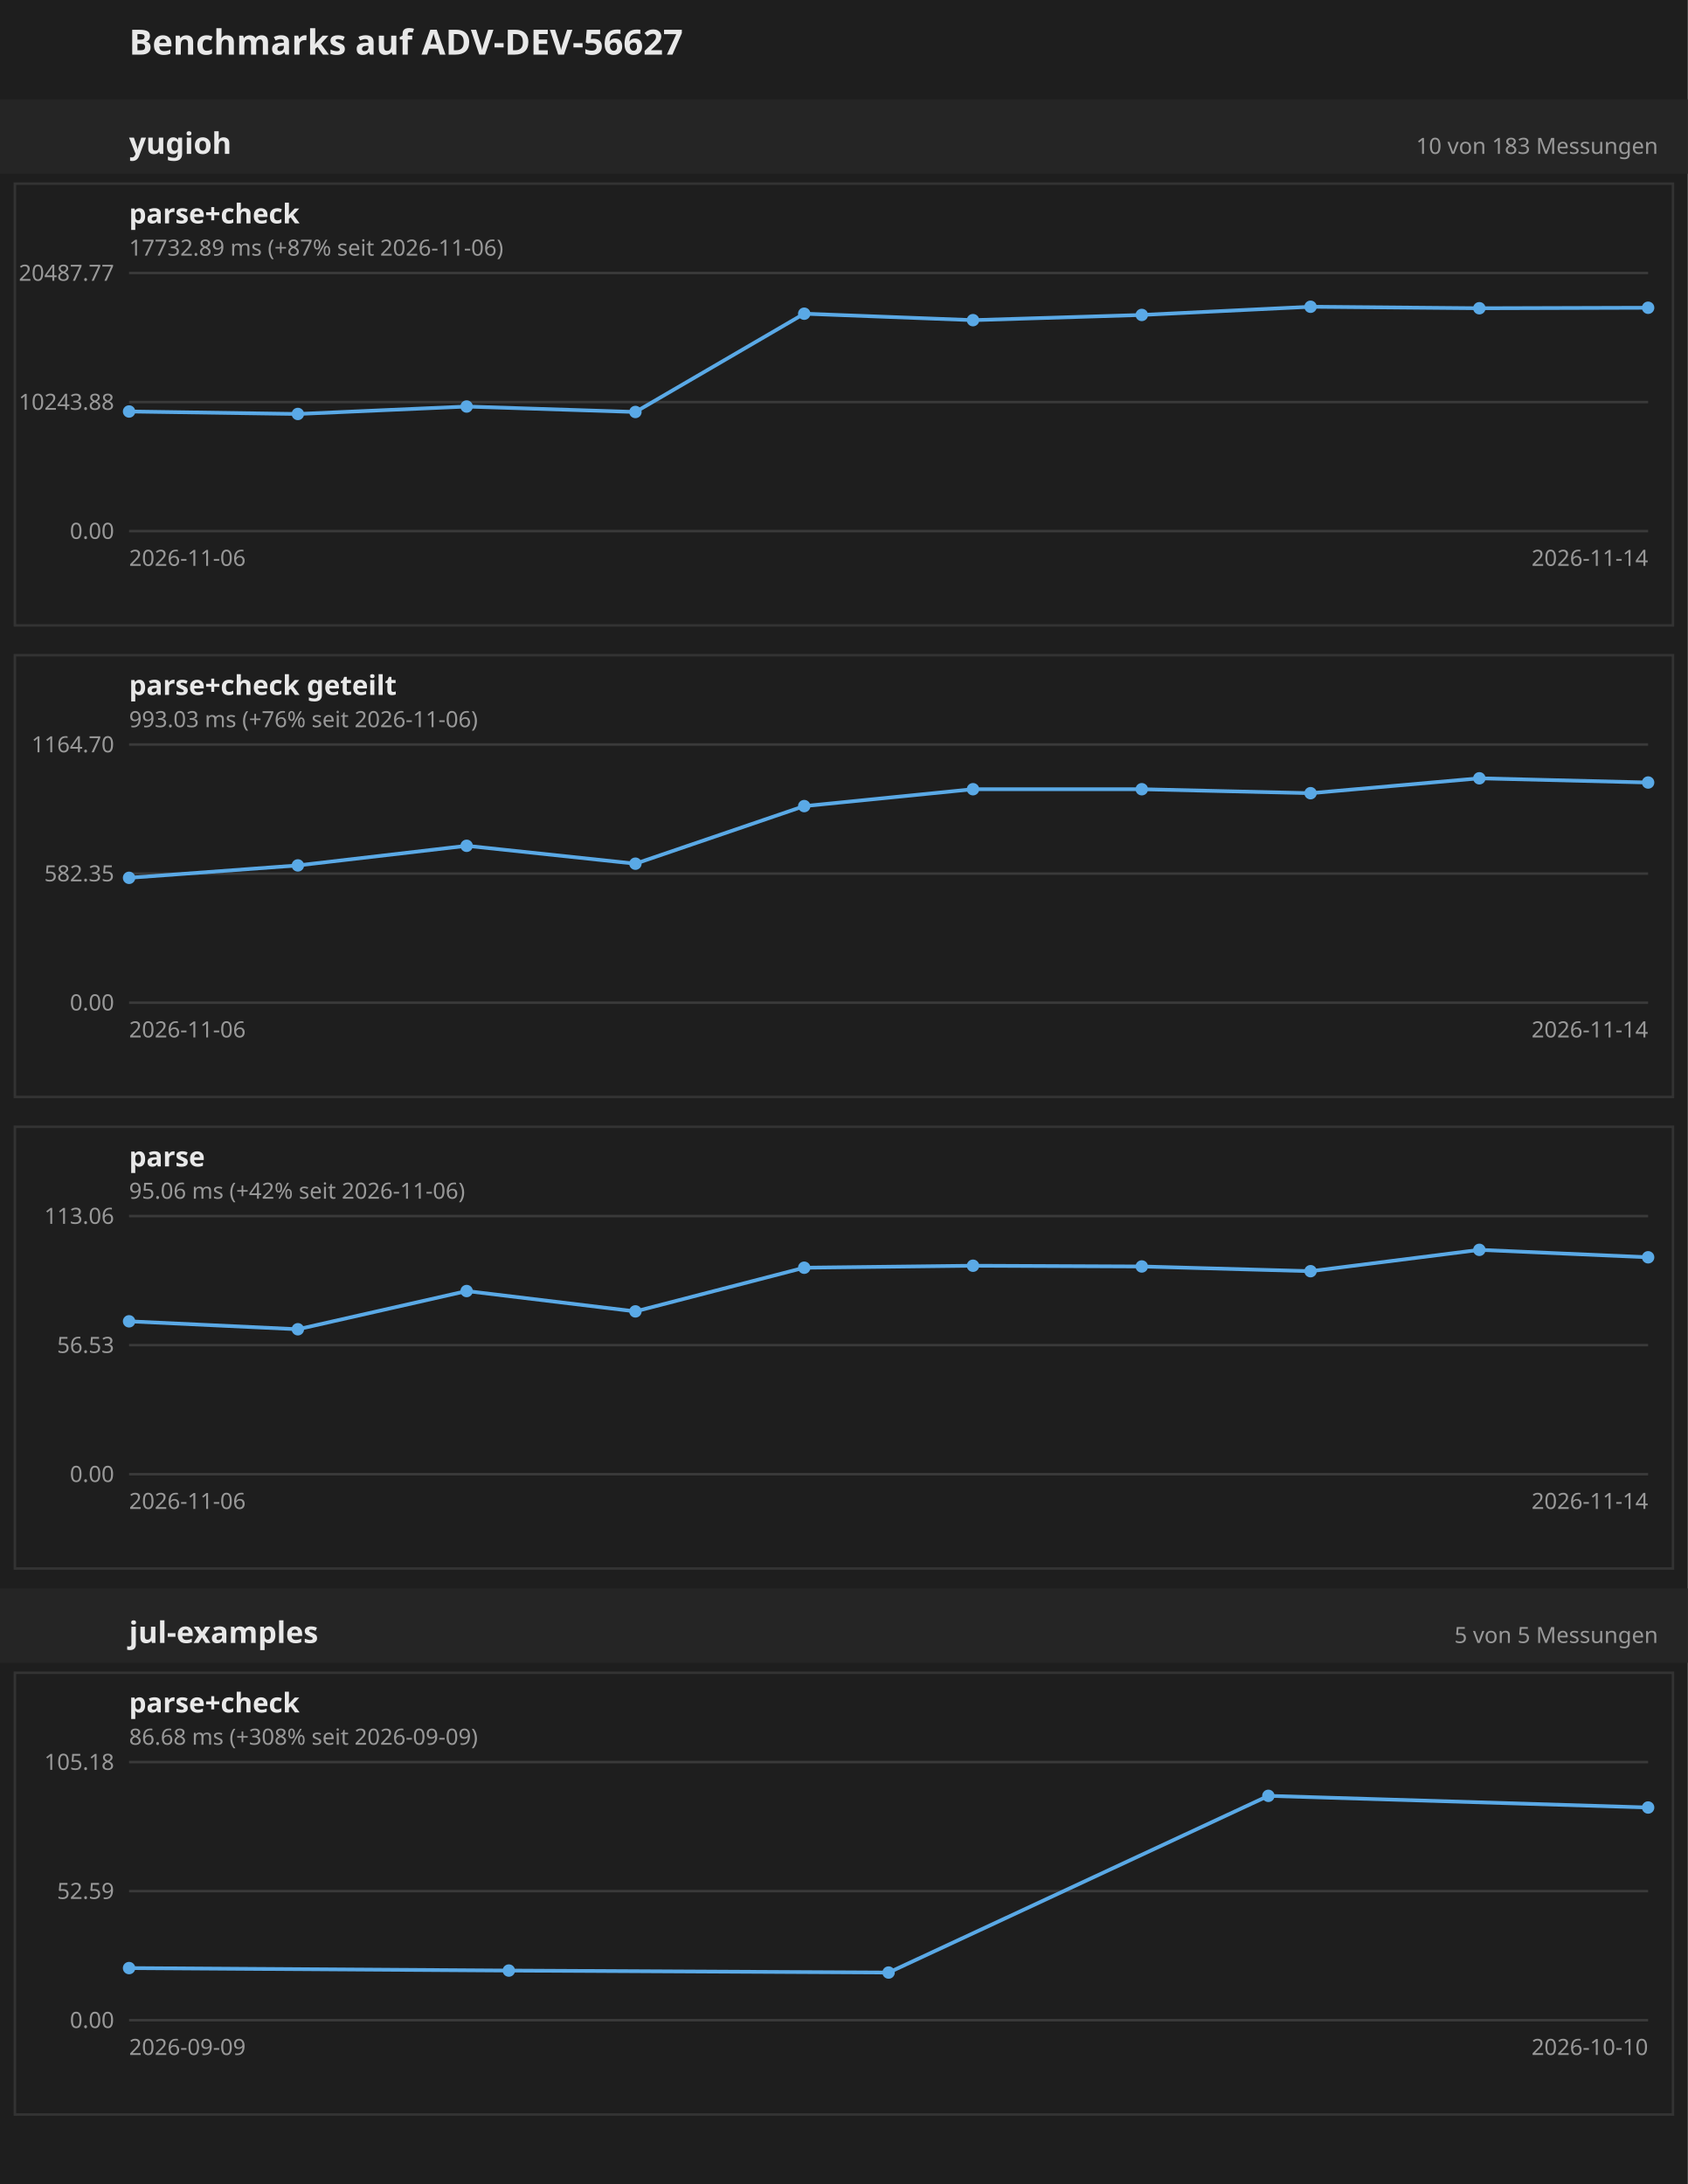
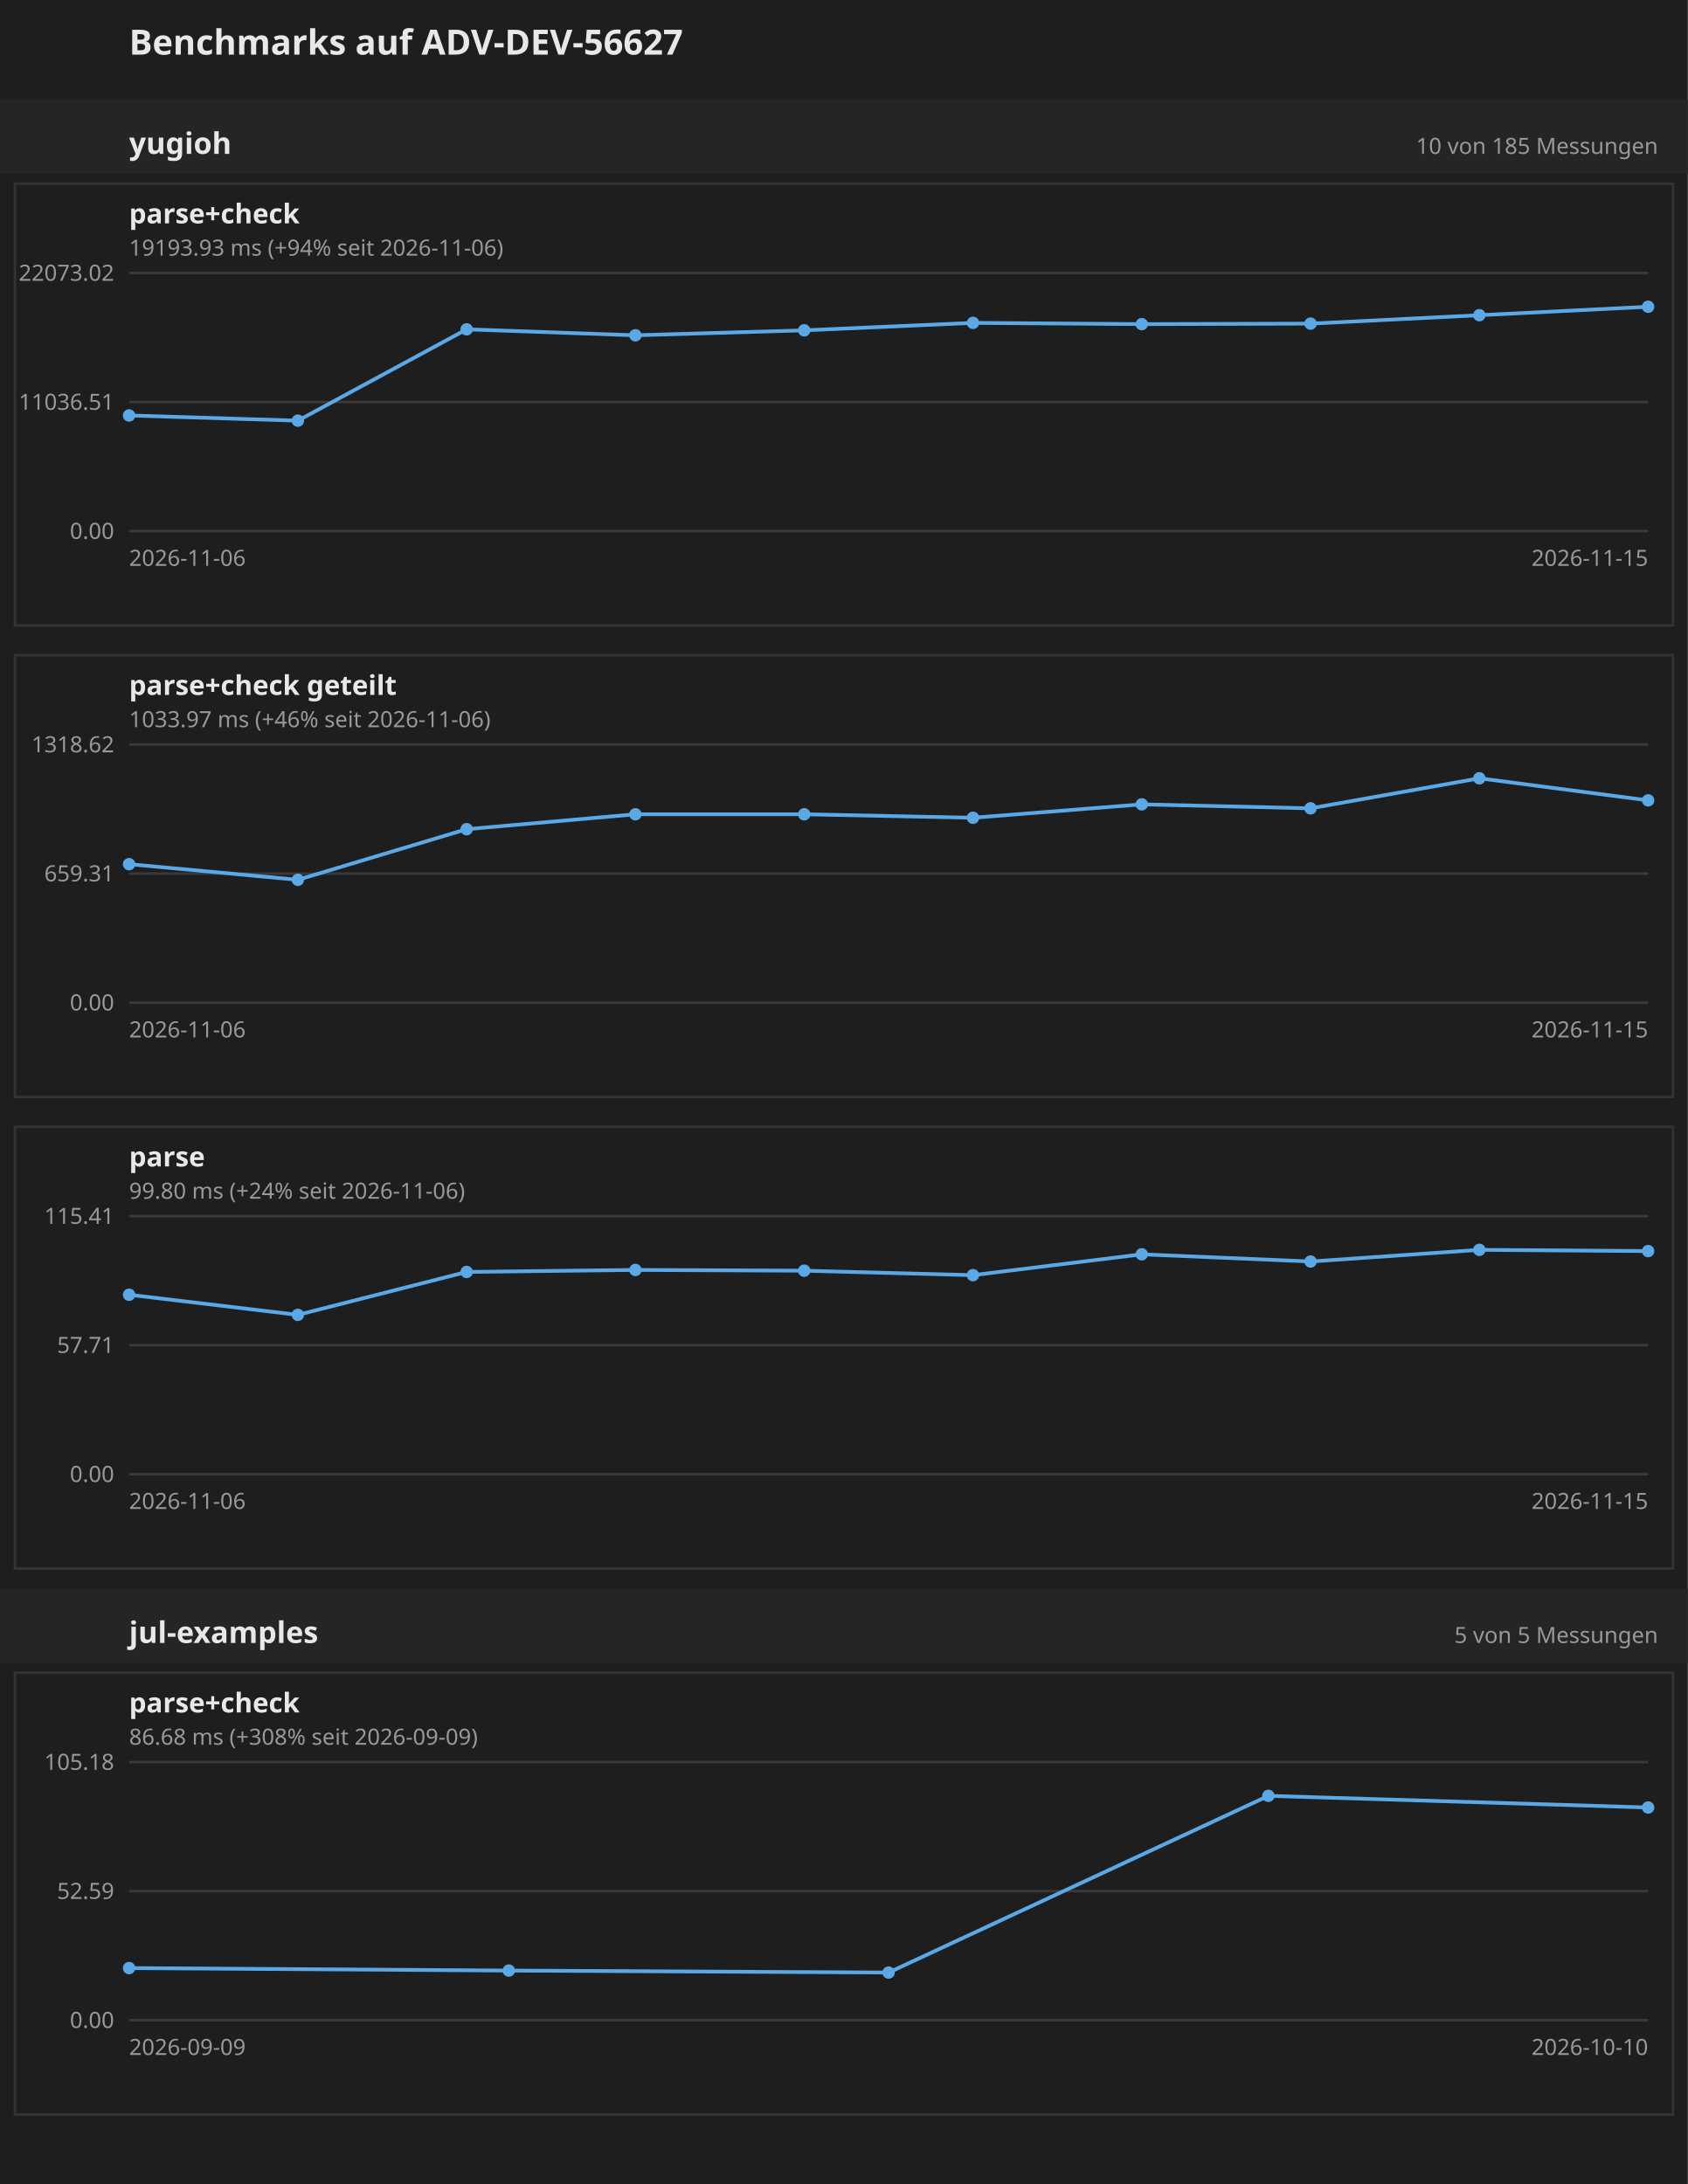
<svg xmlns="http://www.w3.org/2000/svg" width="680" height="880" font-family="sans-serif">
  <rect width="680" height="880" fill="#1e1e1e" />
  <text x="52" y="22" font-size="14" font-weight="bold" fill="#e8e8e8">Benchmarks auf ADV-DEV-56627</text>
  <g transform="translate(0 40)">
    <rect x="0" y="0" width="680" height="30" fill="#252525" />
    <text x="52" y="22" font-size="12" font-weight="bold" fill="#e8e8e8">yugioh</text>
-     <text x="668" y="22" text-anchor="end" font-size="9" fill="#999">10 von 183 Messungen</text>
+     <text x="668" y="22" text-anchor="end" font-size="9" fill="#999">10 von 185 Messungen</text>
    <g transform="translate(0 30)">
      <g transform="translate(0 0)">
        <rect x="6" y="4" width="668" height="178" fill="none" stroke="#333" />
        <text x="52" y="20" font-size="11" font-weight="bold" fill="#e8e8e8">parse+check</text>
-         <text x="52" y="33" font-size="9" fill="#999">17732.89 ms (+87% seit 2026-11-06)</text>
+         <text x="52" y="33" font-size="9" fill="#999">19193.93 ms (+94% seit 2026-11-06)</text>
        <line x1="52" y1="144.0" x2="664" y2="144.0" stroke="#3a3a3a" />
        <text x="46" y="144.0" text-anchor="end" dominant-baseline="middle" font-size="9" fill="#999">0.00</text>
        <line x1="52" y1="92.0" x2="664" y2="92.0" stroke="#3a3a3a" />
-         <text x="46" y="92.0" text-anchor="end" dominant-baseline="middle" font-size="9" fill="#999">10243.88</text>
+         <text x="46" y="92.0" text-anchor="end" dominant-baseline="middle" font-size="9" fill="#999">11036.51</text>
        <line x1="52" y1="40.0" x2="664" y2="40.0" stroke="#3a3a3a" />
-         <text x="46" y="40.0" text-anchor="end" dominant-baseline="middle" font-size="9" fill="#999">20487.77</text>
+         <text x="46" y="40.0" text-anchor="end" dominant-baseline="middle" font-size="9" fill="#999">22073.02</text>
        <text x="52" y="158" font-size="9" fill="#999">2026-11-06</text>
-         <text x="664" y="158" text-anchor="end" font-size="9" fill="#999">2026-11-14</text>
-         <polyline fill="none" stroke="#5aa9e6" stroke-width="1.5" points="52.0,95.8 120.0,96.8 188.0,93.8 256.0,96.0 324.0,56.4 392.0,59.0 460.0,56.9 528.0,53.6 596.0,54.2 664.0,54.0" />
-         <circle cx="52.0" cy="95.8" r="2.5" fill="#5aa9e6" />
-         <circle cx="120.0" cy="96.8" r="2.5" fill="#5aa9e6" />
-         <circle cx="188.0" cy="93.8" r="2.5" fill="#5aa9e6" />
-         <circle cx="256.0" cy="96.0" r="2.5" fill="#5aa9e6" />
-         <circle cx="324.0" cy="56.4" r="2.5" fill="#5aa9e6" />
-         <circle cx="392.0" cy="59.0" r="2.5" fill="#5aa9e6" />
-         <circle cx="460.0" cy="56.9" r="2.5" fill="#5aa9e6" />
-         <circle cx="528.0" cy="53.6" r="2.5" fill="#5aa9e6" />
-         <circle cx="596.0" cy="54.2" r="2.5" fill="#5aa9e6" />
-         <circle cx="664.0" cy="54.0" r="2.5" fill="#5aa9e6" />
+         <text x="664" y="158" text-anchor="end" font-size="9" fill="#999">2026-11-15</text>
+         <polyline fill="none" stroke="#5aa9e6" stroke-width="1.5" points="52.0,97.4 120.0,99.5 188.0,62.7 256.0,65.1 324.0,63.1 392.0,60.1 460.0,60.6 528.0,60.4 596.0,57.0 664.0,53.6" />
+         <circle cx="52.0" cy="97.4" r="2.5" fill="#5aa9e6" />
+         <circle cx="120.0" cy="99.5" r="2.5" fill="#5aa9e6" />
+         <circle cx="188.0" cy="62.7" r="2.5" fill="#5aa9e6" />
+         <circle cx="256.0" cy="65.1" r="2.5" fill="#5aa9e6" />
+         <circle cx="324.0" cy="63.1" r="2.5" fill="#5aa9e6" />
+         <circle cx="392.0" cy="60.1" r="2.5" fill="#5aa9e6" />
+         <circle cx="460.0" cy="60.6" r="2.5" fill="#5aa9e6" />
+         <circle cx="528.0" cy="60.4" r="2.5" fill="#5aa9e6" />
+         <circle cx="596.0" cy="57.0" r="2.5" fill="#5aa9e6" />
+         <circle cx="664.0" cy="53.6" r="2.5" fill="#5aa9e6" />
      </g>
      <g transform="translate(0 190)">
        <rect x="6" y="4" width="668" height="178" fill="none" stroke="#333" />
        <text x="52" y="20" font-size="11" font-weight="bold" fill="#e8e8e8">parse+check geteilt</text>
-         <text x="52" y="33" font-size="9" fill="#999">993.03 ms (+76% seit 2026-11-06)</text>
+         <text x="52" y="33" font-size="9" fill="#999">1033.97 ms (+46% seit 2026-11-06)</text>
        <line x1="52" y1="144.0" x2="664" y2="144.0" stroke="#3a3a3a" />
        <text x="46" y="144.0" text-anchor="end" dominant-baseline="middle" font-size="9" fill="#999">0.00</text>
        <line x1="52" y1="92.0" x2="664" y2="92.0" stroke="#3a3a3a" />
-         <text x="46" y="92.0" text-anchor="end" dominant-baseline="middle" font-size="9" fill="#999">582.35</text>
+         <text x="46" y="92.0" text-anchor="end" dominant-baseline="middle" font-size="9" fill="#999">659.31</text>
        <line x1="52" y1="40.0" x2="664" y2="40.0" stroke="#3a3a3a" />
-         <text x="46" y="40.0" text-anchor="end" dominant-baseline="middle" font-size="9" fill="#999">1164.70</text>
+         <text x="46" y="40.0" text-anchor="end" dominant-baseline="middle" font-size="9" fill="#999">1318.62</text>
        <text x="52" y="158" font-size="9" fill="#999">2026-11-06</text>
-         <text x="664" y="158" text-anchor="end" font-size="9" fill="#999">2026-11-14</text>
-         <polyline fill="none" stroke="#5aa9e6" stroke-width="1.5" points="52.0,93.7 120.0,88.7 188.0,80.8 256.0,88.0 324.0,64.8 392.0,58.0 460.0,58.0 528.0,59.6 596.0,53.6 664.0,55.3" />
-         <circle cx="52.0" cy="93.7" r="2.5" fill="#5aa9e6" />
-         <circle cx="120.0" cy="88.7" r="2.5" fill="#5aa9e6" />
-         <circle cx="188.0" cy="80.8" r="2.5" fill="#5aa9e6" />
-         <circle cx="256.0" cy="88.0" r="2.5" fill="#5aa9e6" />
-         <circle cx="324.0" cy="64.8" r="2.5" fill="#5aa9e6" />
-         <circle cx="392.0" cy="58.0" r="2.5" fill="#5aa9e6" />
-         <circle cx="460.0" cy="58.0" r="2.5" fill="#5aa9e6" />
-         <circle cx="528.0" cy="59.6" r="2.5" fill="#5aa9e6" />
+         <text x="664" y="158" text-anchor="end" font-size="9" fill="#999">2026-11-15</text>
+         <polyline fill="none" stroke="#5aa9e6" stroke-width="1.5" points="52.0,88.2 120.0,94.5 188.0,74.1 256.0,68.1 324.0,68.1 392.0,69.5 460.0,64.1 528.0,65.7 596.0,53.6 664.0,62.5" />
+         <circle cx="52.0" cy="88.2" r="2.5" fill="#5aa9e6" />
+         <circle cx="120.0" cy="94.5" r="2.5" fill="#5aa9e6" />
+         <circle cx="188.0" cy="74.1" r="2.5" fill="#5aa9e6" />
+         <circle cx="256.0" cy="68.1" r="2.5" fill="#5aa9e6" />
+         <circle cx="324.0" cy="68.1" r="2.5" fill="#5aa9e6" />
+         <circle cx="392.0" cy="69.5" r="2.5" fill="#5aa9e6" />
+         <circle cx="460.0" cy="64.1" r="2.5" fill="#5aa9e6" />
+         <circle cx="528.0" cy="65.7" r="2.5" fill="#5aa9e6" />
        <circle cx="596.0" cy="53.6" r="2.5" fill="#5aa9e6" />
-         <circle cx="664.0" cy="55.3" r="2.5" fill="#5aa9e6" />
+         <circle cx="664.0" cy="62.5" r="2.5" fill="#5aa9e6" />
      </g>
      <g transform="translate(0 380)">
        <rect x="6" y="4" width="668" height="178" fill="none" stroke="#333" />
        <text x="52" y="20" font-size="11" font-weight="bold" fill="#e8e8e8">parse</text>
-         <text x="52" y="33" font-size="9" fill="#999">95.06 ms (+42% seit 2026-11-06)</text>
+         <text x="52" y="33" font-size="9" fill="#999">99.80 ms (+24% seit 2026-11-06)</text>
        <line x1="52" y1="144.0" x2="664" y2="144.0" stroke="#3a3a3a" />
        <text x="46" y="144.0" text-anchor="end" dominant-baseline="middle" font-size="9" fill="#999">0.00</text>
        <line x1="52" y1="92.0" x2="664" y2="92.0" stroke="#3a3a3a" />
-         <text x="46" y="92.0" text-anchor="end" dominant-baseline="middle" font-size="9" fill="#999">56.53</text>
+         <text x="46" y="92.0" text-anchor="end" dominant-baseline="middle" font-size="9" fill="#999">57.71</text>
        <line x1="52" y1="40.0" x2="664" y2="40.0" stroke="#3a3a3a" />
-         <text x="46" y="40.0" text-anchor="end" dominant-baseline="middle" font-size="9" fill="#999">113.06</text>
+         <text x="46" y="40.0" text-anchor="end" dominant-baseline="middle" font-size="9" fill="#999">115.41</text>
        <text x="52" y="158" font-size="9" fill="#999">2026-11-06</text>
-         <text x="664" y="158" text-anchor="end" font-size="9" fill="#999">2026-11-14</text>
-         <polyline fill="none" stroke="#5aa9e6" stroke-width="1.5" points="52.0,82.4 120.0,85.6 188.0,70.2 256.0,78.4 324.0,60.8 392.0,60.0 460.0,60.3 528.0,62.2 596.0,53.6 664.0,56.6" />
-         <circle cx="52.0" cy="82.4" r="2.5" fill="#5aa9e6" />
-         <circle cx="120.0" cy="85.6" r="2.5" fill="#5aa9e6" />
-         <circle cx="188.0" cy="70.2" r="2.5" fill="#5aa9e6" />
-         <circle cx="256.0" cy="78.4" r="2.5" fill="#5aa9e6" />
-         <circle cx="324.0" cy="60.8" r="2.5" fill="#5aa9e6" />
-         <circle cx="392.0" cy="60.0" r="2.5" fill="#5aa9e6" />
-         <circle cx="460.0" cy="60.3" r="2.5" fill="#5aa9e6" />
-         <circle cx="528.0" cy="62.2" r="2.5" fill="#5aa9e6" />
+         <text x="664" y="158" text-anchor="end" font-size="9" fill="#999">2026-11-15</text>
+         <polyline fill="none" stroke="#5aa9e6" stroke-width="1.5" points="52.0,71.7 120.0,79.8 188.0,62.5 256.0,61.7 324.0,62.0 392.0,63.8 460.0,55.4 528.0,58.3 596.0,53.6 664.0,54.1" />
+         <circle cx="52.0" cy="71.7" r="2.5" fill="#5aa9e6" />
+         <circle cx="120.0" cy="79.8" r="2.5" fill="#5aa9e6" />
+         <circle cx="188.0" cy="62.5" r="2.5" fill="#5aa9e6" />
+         <circle cx="256.0" cy="61.7" r="2.5" fill="#5aa9e6" />
+         <circle cx="324.0" cy="62.0" r="2.5" fill="#5aa9e6" />
+         <circle cx="392.0" cy="63.8" r="2.5" fill="#5aa9e6" />
+         <circle cx="460.0" cy="55.4" r="2.5" fill="#5aa9e6" />
+         <circle cx="528.0" cy="58.3" r="2.5" fill="#5aa9e6" />
        <circle cx="596.0" cy="53.6" r="2.5" fill="#5aa9e6" />
-         <circle cx="664.0" cy="56.6" r="2.5" fill="#5aa9e6" />
+         <circle cx="664.0" cy="54.1" r="2.5" fill="#5aa9e6" />
      </g>
    </g>
  </g>
  <g transform="translate(0 640)">
    <rect x="0" y="0" width="680" height="30" fill="#252525" />
    <text x="52" y="22" font-size="12" font-weight="bold" fill="#e8e8e8">jul-examples</text>
    <text x="668" y="22" text-anchor="end" font-size="9" fill="#999">5 von 5 Messungen</text>
    <g transform="translate(0 30)">
      <g transform="translate(0 0)">
        <rect x="6" y="4" width="668" height="178" fill="none" stroke="#333" />
        <text x="52" y="20" font-size="11" font-weight="bold" fill="#e8e8e8">parse+check</text>
        <text x="52" y="33" font-size="9" fill="#999">86.68 ms (+308% seit 2026-09-09)</text>
        <line x1="52" y1="144.0" x2="664" y2="144.0" stroke="#3a3a3a" />
        <text x="46" y="144.0" text-anchor="end" dominant-baseline="middle" font-size="9" fill="#999">0.00</text>
        <line x1="52" y1="92.0" x2="664" y2="92.0" stroke="#3a3a3a" />
        <text x="46" y="92.0" text-anchor="end" dominant-baseline="middle" font-size="9" fill="#999">52.59</text>
        <line x1="52" y1="40.0" x2="664" y2="40.0" stroke="#3a3a3a" />
        <text x="46" y="40.0" text-anchor="end" dominant-baseline="middle" font-size="9" fill="#999">105.18</text>
        <text x="52" y="158" font-size="9" fill="#999">2026-09-09</text>
        <text x="664" y="158" text-anchor="end" font-size="9" fill="#999">2026-10-10</text>
        <polyline fill="none" stroke="#5aa9e6" stroke-width="1.5" points="52.0,123.0 205.0,124.0 358.0,124.8 511.0,53.6 664.0,58.3" />
        <circle cx="52.0" cy="123.0" r="2.5" fill="#5aa9e6" />
        <circle cx="205.0" cy="124.0" r="2.5" fill="#5aa9e6" />
        <circle cx="358.0" cy="124.8" r="2.5" fill="#5aa9e6" />
        <circle cx="511.0" cy="53.6" r="2.5" fill="#5aa9e6" />
        <circle cx="664.0" cy="58.3" r="2.5" fill="#5aa9e6" />
      </g>
    </g>
  </g>
</svg>
